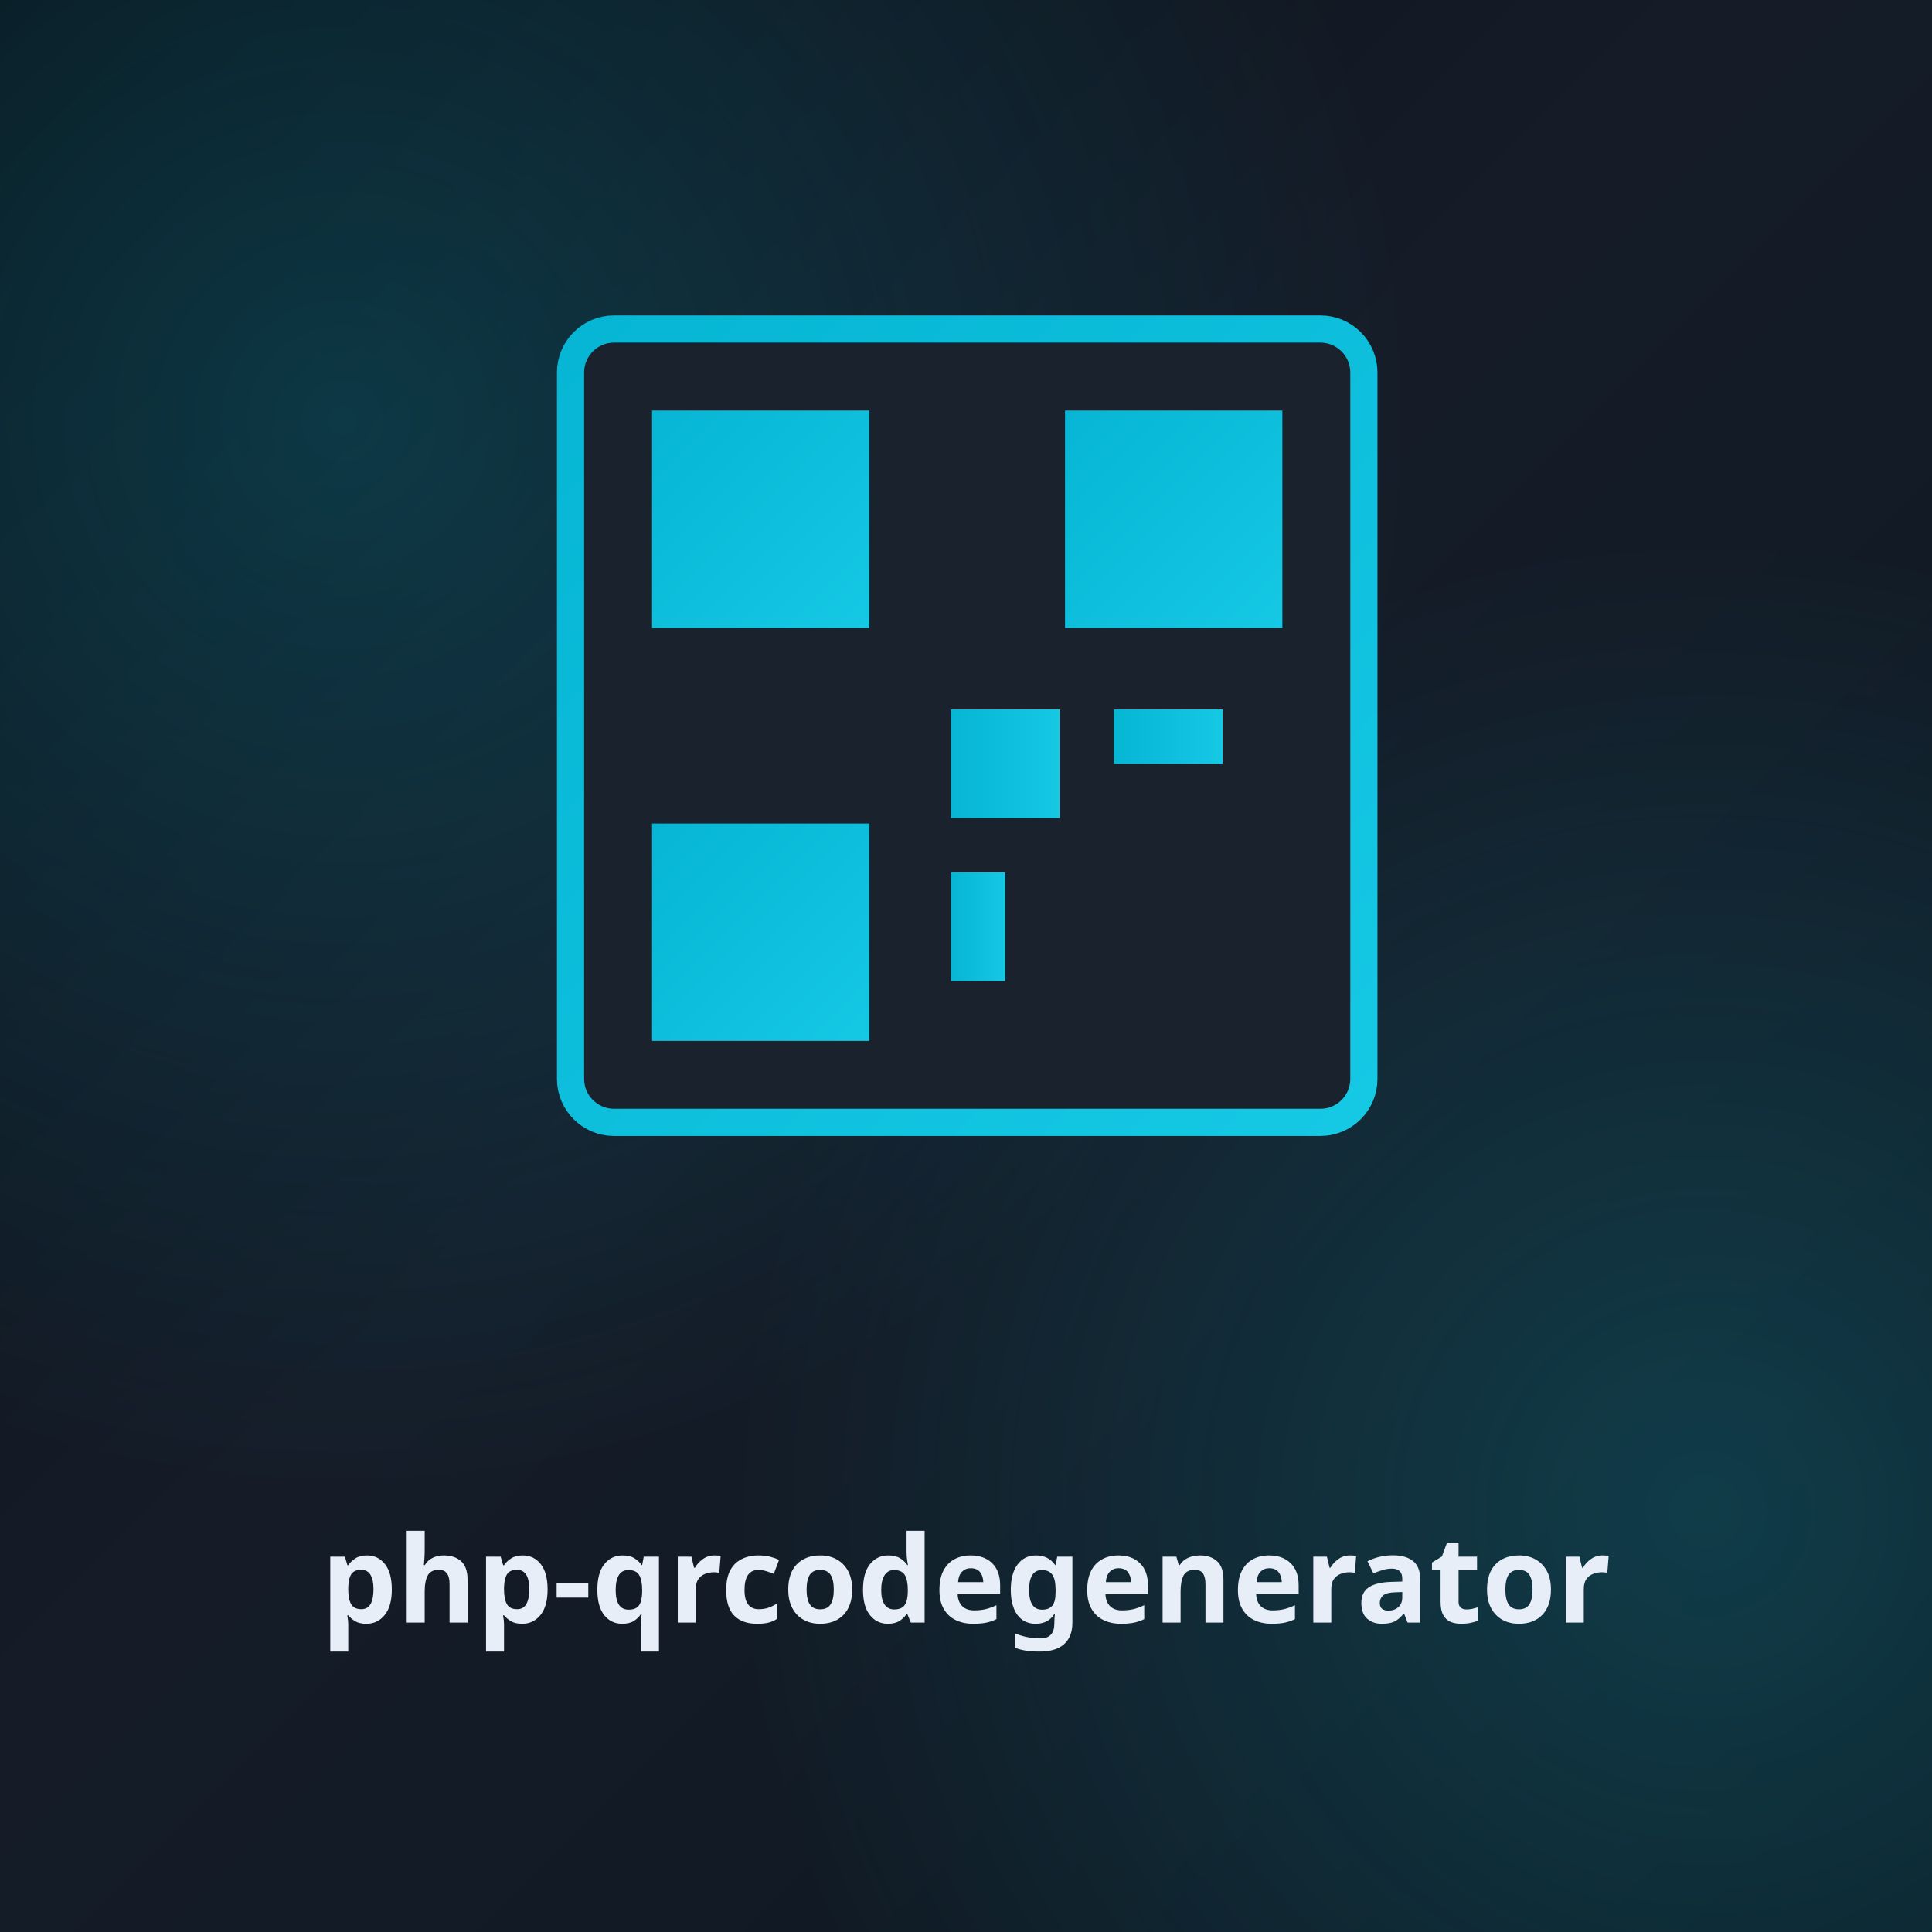
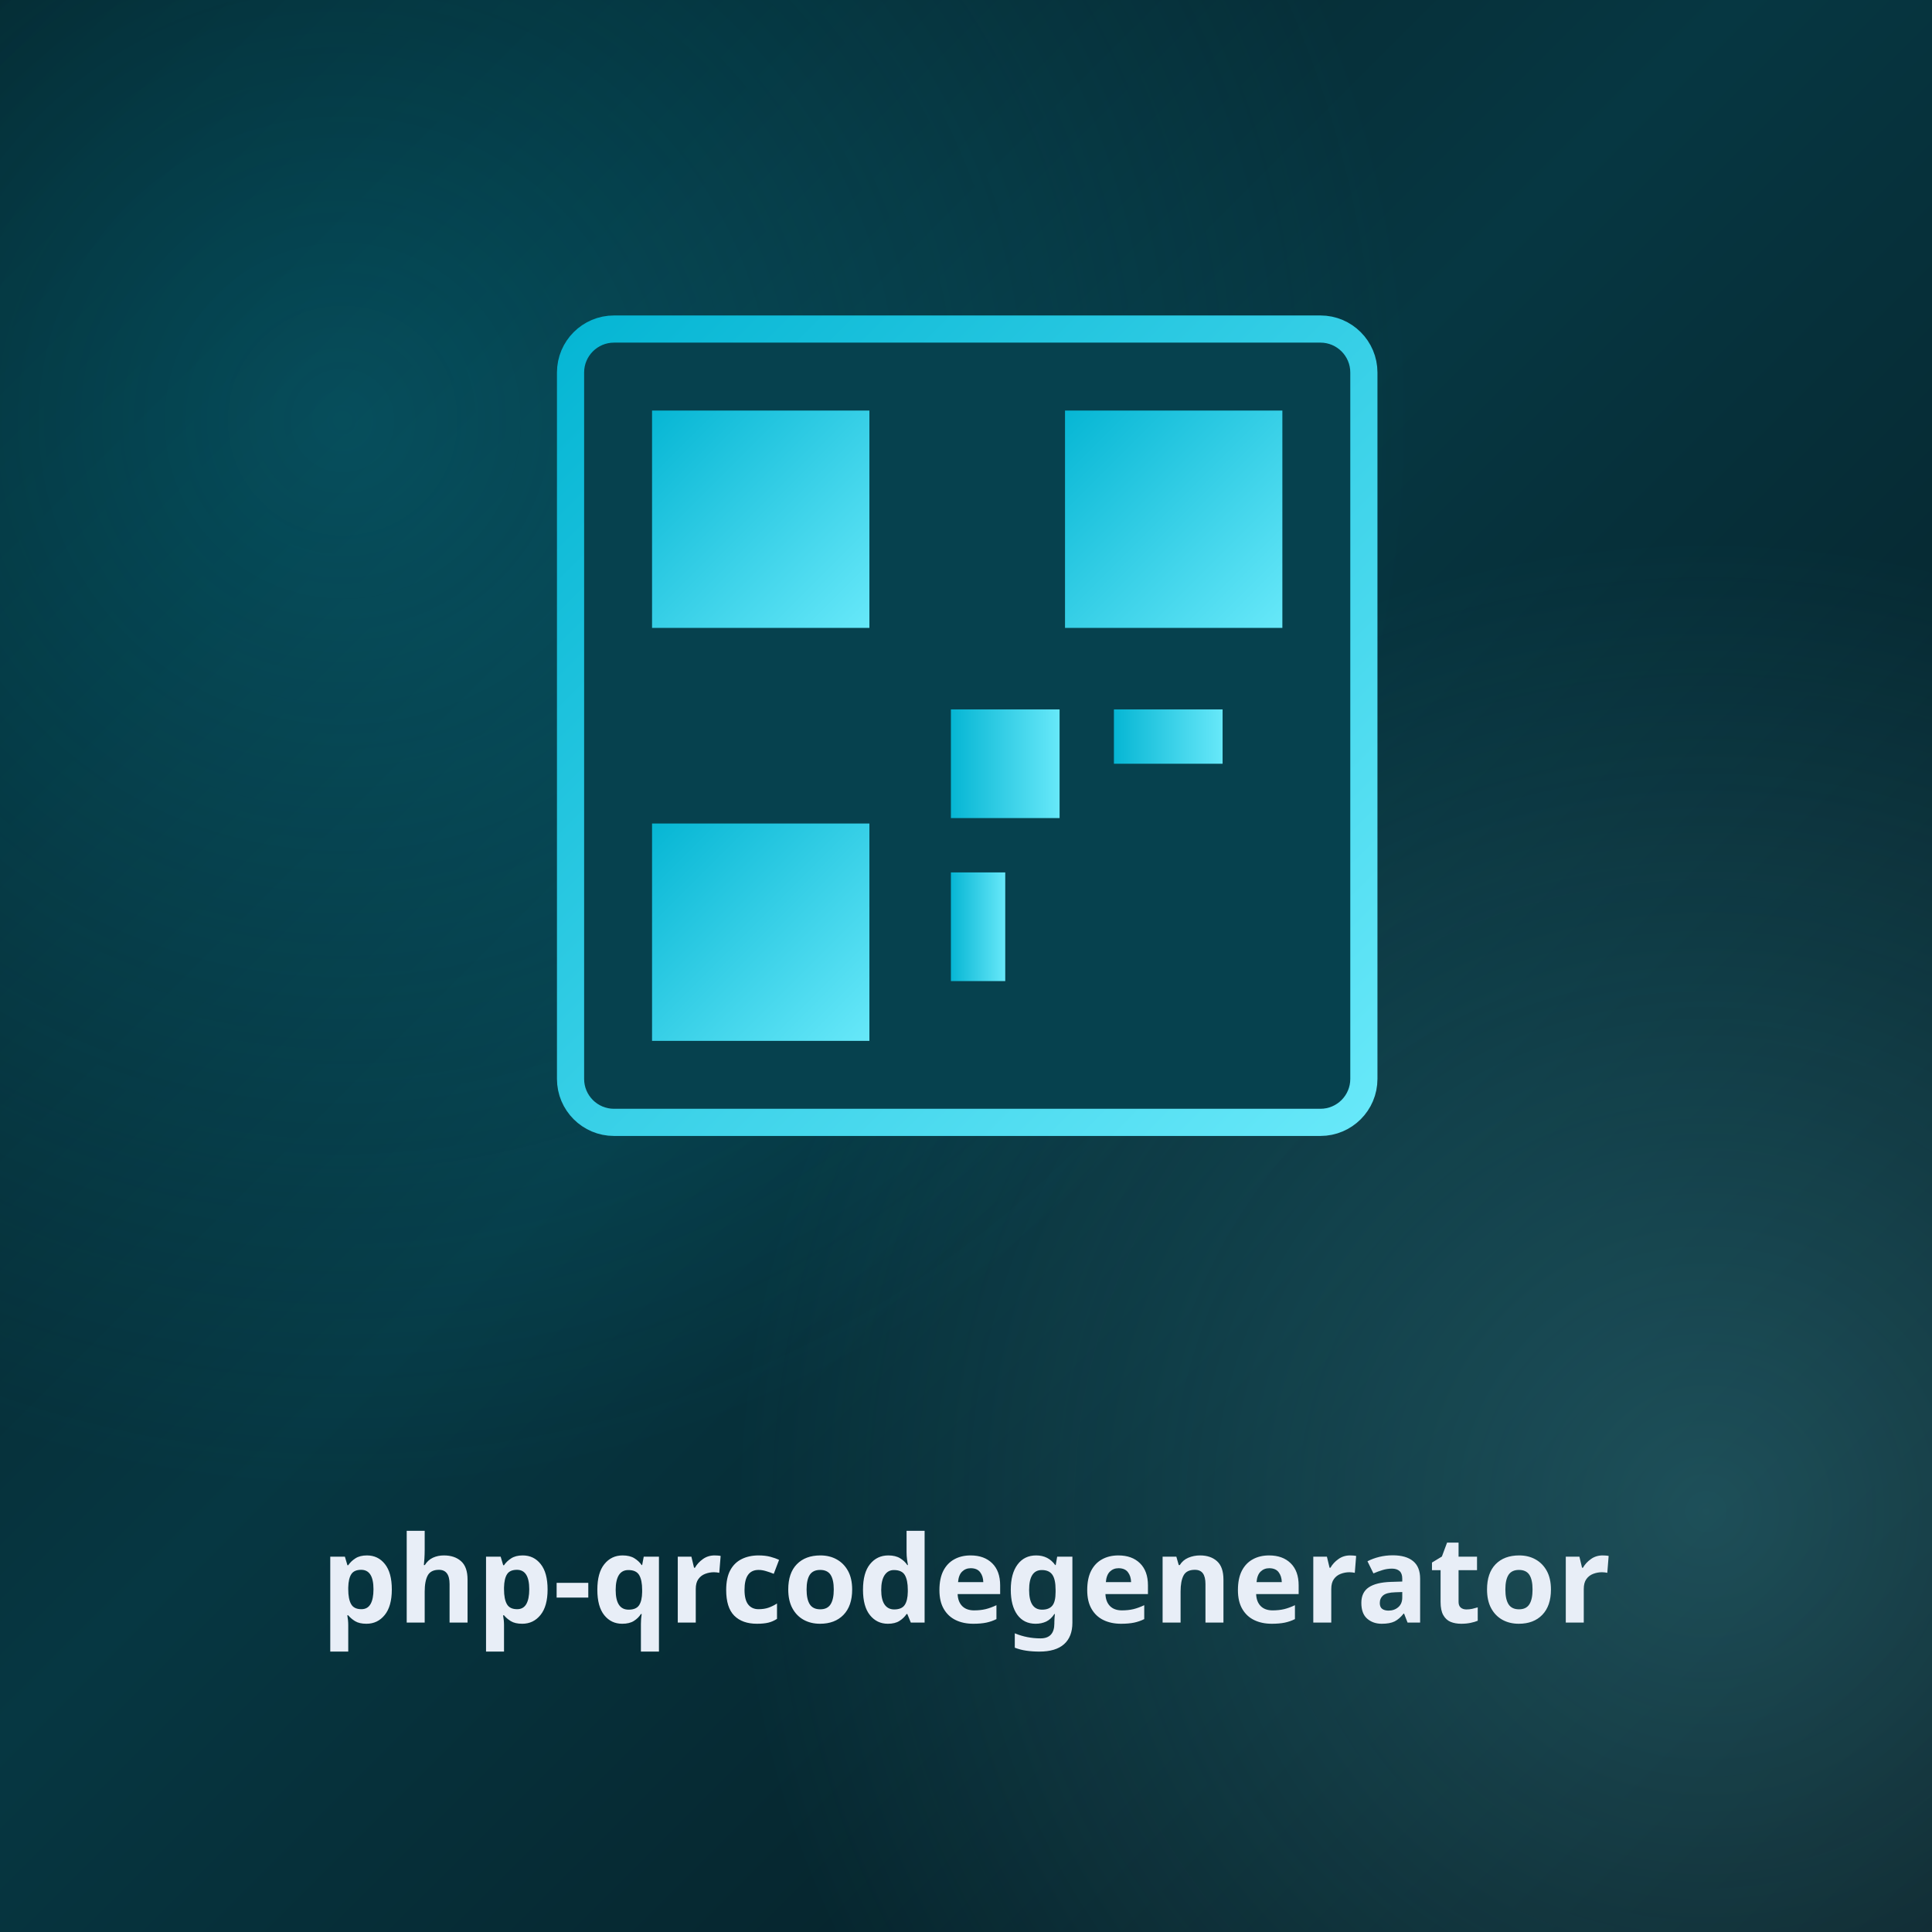
<svg xmlns="http://www.w3.org/2000/svg" viewBox="0 0 512 512" width="512" height="512" role="img" aria-label="php-qrcodegenerator">
  <defs>
    <linearGradient id="ac" x1="0" y1="0" x2="1" y2="1">
      <stop offset="0" stop-color="#06b6d4" />
-       <stop offset="1" stop-color="#15c8e4" />
+       <stop offset="1" stop-color="#67e8f9" />
    </linearGradient>
    <linearGradient id="gWarm" x1="0%" y1="0%" x2="100%" y2="0%">
      <stop offset="0%" stop-color="#06b6d4" />
-       <stop offset="100%" stop-color="#15c8e4" />
+       <stop offset="100%" stop-color="#67e8f9" />
    </linearGradient>
    <linearGradient id="canvasGrad" x1="0%" y1="0%" x2="100%" y2="100%">
-       <stop offset="0%" stop-color="#0a0e14" />
-       <stop offset="45%" stop-color="#151c28" />
-       <stop offset="100%" stop-color="#0c1820" />
-     </linearGradient>
-     <linearGradient id="bg" x1="0" y1="0" x2="1" y2="1">
-       <stop offset="0" stop-color="#1e1b4b" />
-       <stop offset="0.55" stop-color="#0f3a4a" />
-       <stop offset="1" stop-color="#0f766e" />
+       <stop offset="0%" stop-color="#05171c" />
+       <stop offset="45%" stop-color="#063742" />
+       <stop offset="100%" stop-color="#06141a" />
    </linearGradient>
    <radialGradient id="glowA" cx="18%" cy="22%" r="55%">
-       <stop offset="0%" stop-color="#06b6d4" stop-opacity="0.22" />
+       <stop offset="0%" stop-color="#06b6d4" stop-opacity="0.28" />
      <stop offset="100%" stop-color="#06b6d4" stop-opacity="0" />
    </radialGradient>
    <radialGradient id="glowB" cx="88%" cy="78%" r="50%">
-       <stop offset="0%" stop-color="#15c8e4" stop-opacity="0.20" />
-       <stop offset="100%" stop-color="#15c8e4" stop-opacity="0" />
+       <stop offset="0%" stop-color="#67e8f9" stop-opacity="0.24" />
+       <stop offset="100%" stop-color="#67e8f9" stop-opacity="0" />
    </radialGradient>
  </defs>
  <rect width="512" height="512" fill="url(#canvasGrad)" />
  <rect width="512" height="512" fill="url(#glowA)" />
  <rect width="512" height="512" fill="url(#glowB)" />
  <g transform="translate(72 8) scale(0.72)">
-     <rect x="110" y="110" width="292" height="292" rx="16" fill="#1a222d" stroke="url(#ac)" stroke-width="10" />
+     <rect x="110" y="110" width="292" height="292" rx="16" fill="#06414e" stroke="url(#ac)" stroke-width="10" />
    <rect x="140" y="140" width="80" height="80" fill="url(#ac)" />
    <rect x="292" y="140" width="80" height="80" fill="url(#ac)" />
    <rect x="140" y="292" width="80" height="80" fill="url(#ac)" />
    <rect x="250" y="250" width="40" height="40" fill="url(#gWarm)" />
    <rect x="310" y="250" width="40" height="20" fill="url(#gWarm)" />
    <rect x="250" y="310" width="20" height="40" fill="url(#gWarm)" />
  </g>
  <text x="256" y="430" text-anchor="middle" font-family="Segoe UI, system-ui, sans-serif" font-size="32" font-weight="700" fill="#e8eef7">php-qrcodegenerator</text>
</svg>
